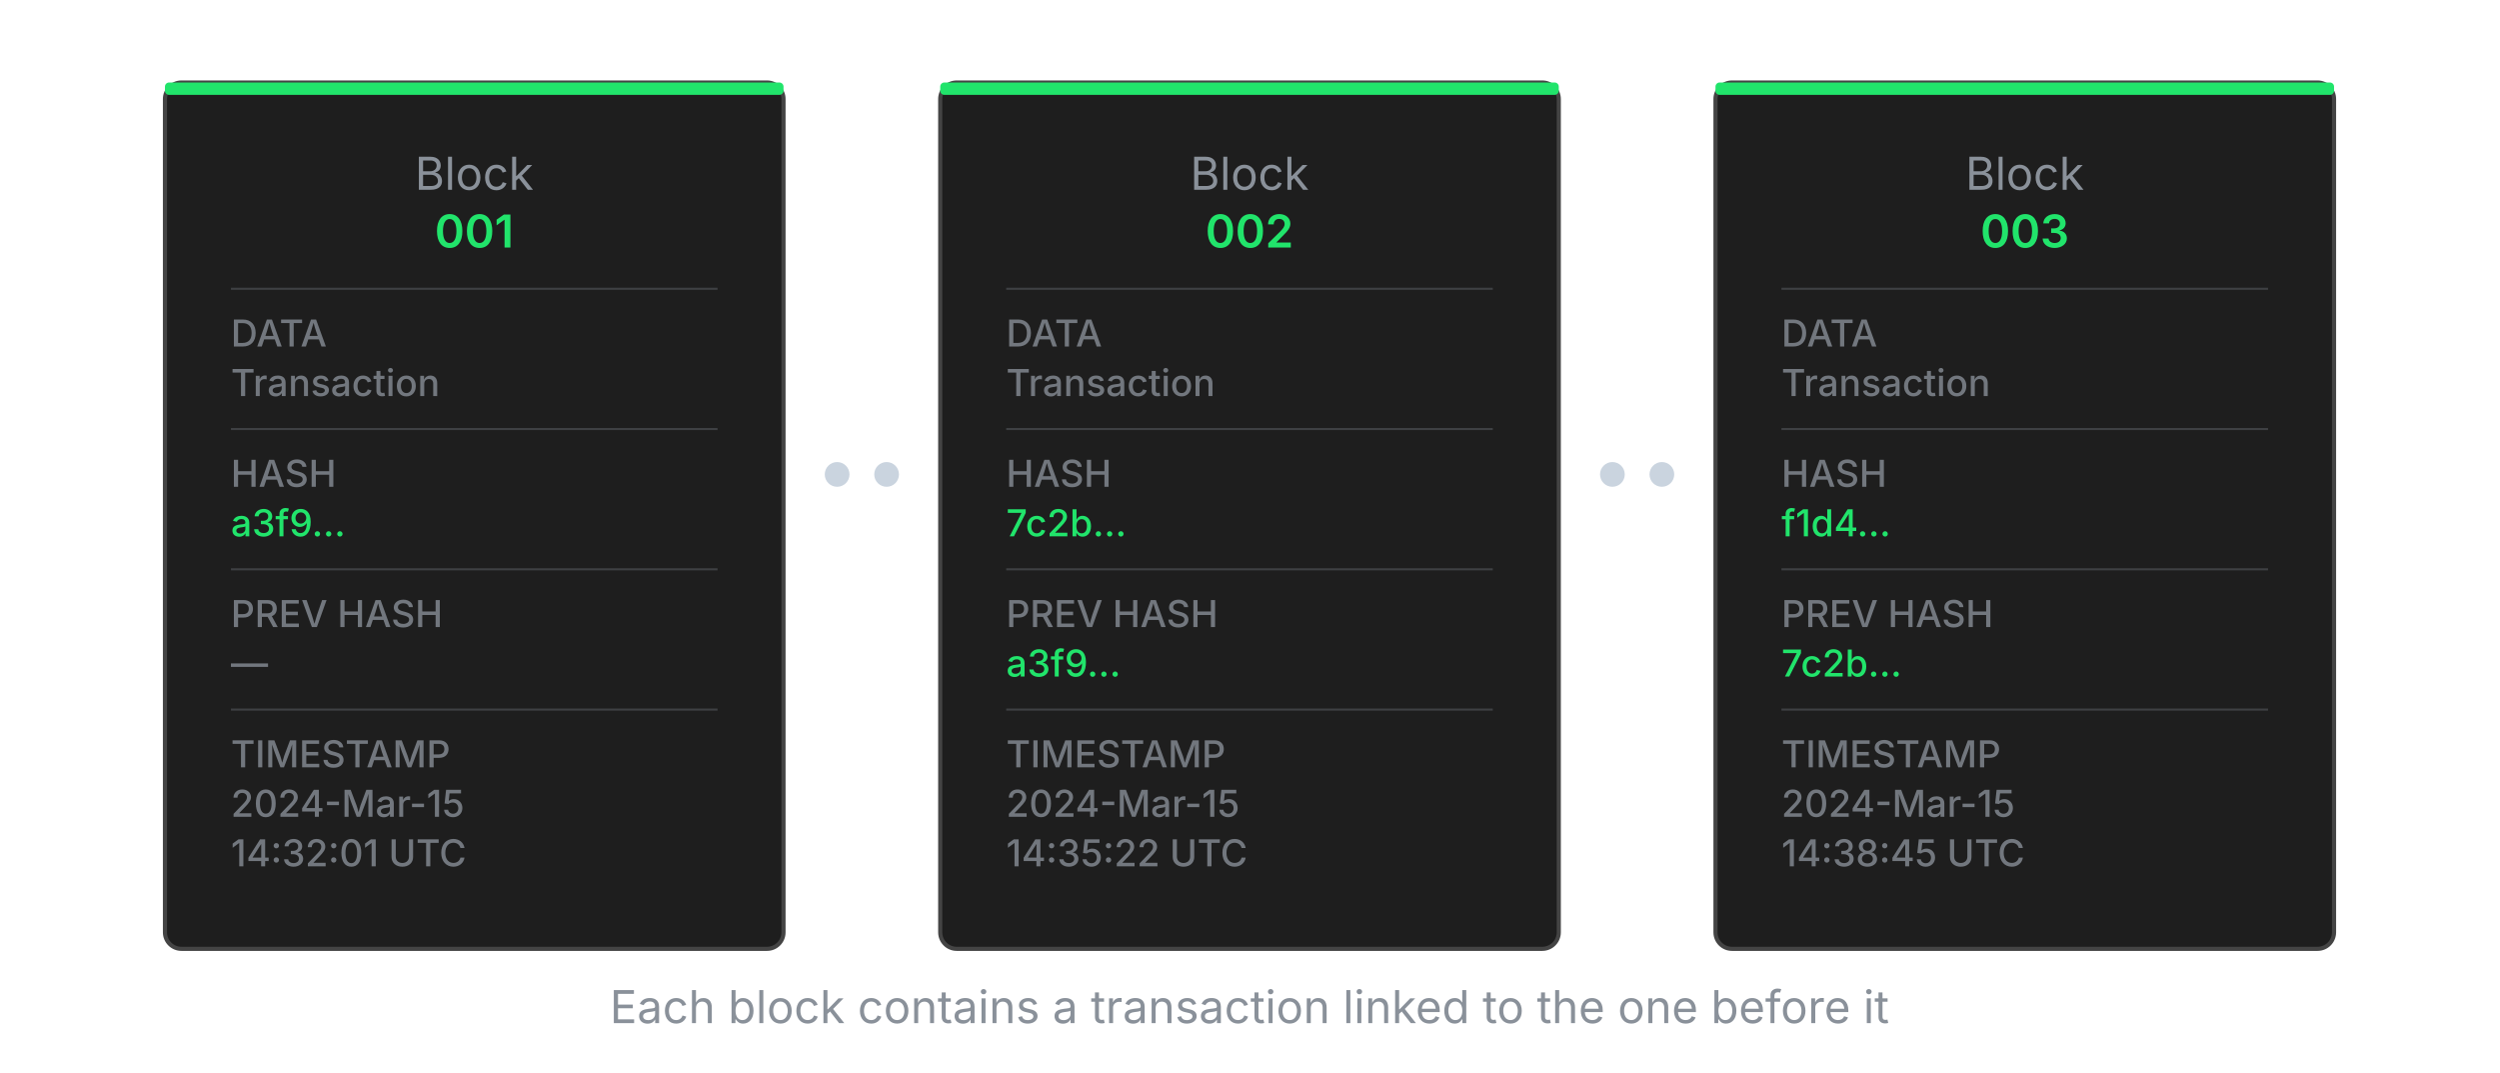
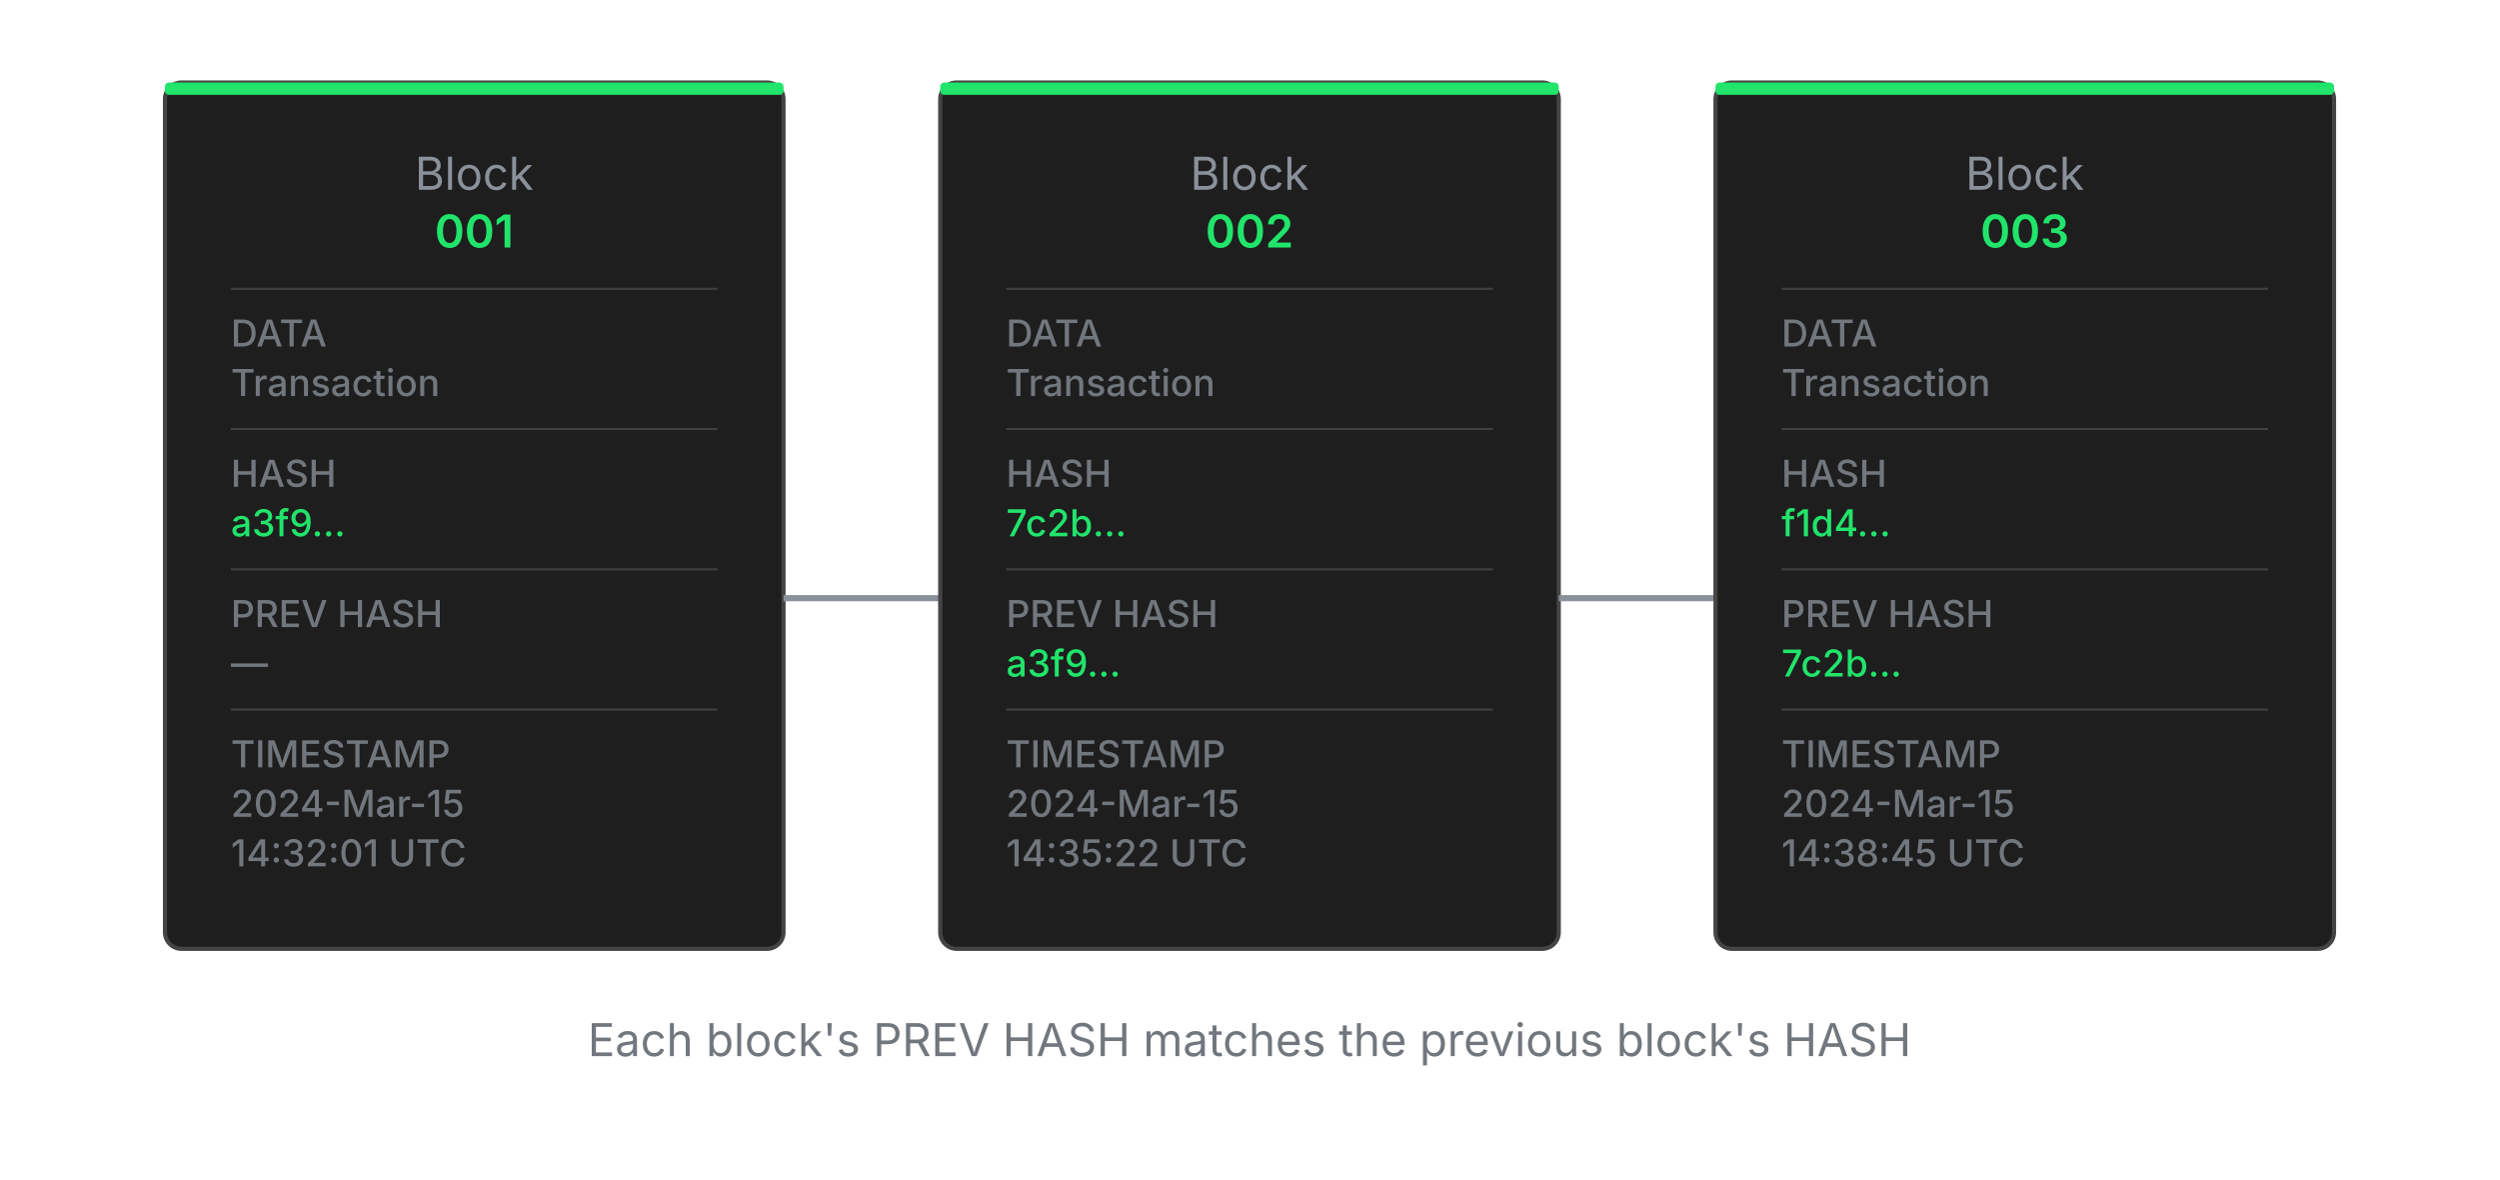
- <svg xmlns="http://www.w3.org/2000/svg" width="100%" viewBox="0 0 606 260" role="img" style="">
+ <svg xmlns="http://www.w3.org/2000/svg" width="100%" viewBox="0 0 606 286" role="img" style="">
  <rect x="40" y="20" width="150" height="210" rx="4" style="fill:rgb(30, 30, 30);stroke:rgb(68, 68, 68);color:rgb(0, 0, 0);stroke-width:1px;stroke-linecap:butt;stroke-linejoin:miter;opacity:1;font-family:&quot;Anthropic Sans&quot;, -apple-system, &quot;system-ui&quot;, &quot;Segoe UI&quot;, sans-serif;font-size:16px;font-weight:400;text-anchor:start;dominant-baseline:auto" />
  <rect x="40" y="20" width="150" height="3" rx="1" style="fill:rgb(33, 228, 107);stroke:none;color:rgb(0, 0, 0);stroke-width:1px;stroke-linecap:butt;stroke-linejoin:miter;opacity:1;font-family:&quot;Anthropic Sans&quot;, -apple-system, &quot;system-ui&quot;, &quot;Segoe UI&quot;, sans-serif;font-size:16px;font-weight:400;text-anchor:start;dominant-baseline:auto" />
  <text x="115" y="46" text-anchor="middle" style="fill:rgb(138, 145, 154);stroke:none;color:rgb(0, 0, 0);stroke-width:1px;stroke-linecap:butt;stroke-linejoin:miter;opacity:1;font-family:Inter, &quot;Helvetica Neue&quot;, sans-serif;font-size:11px;font-weight:400;text-anchor:middle;dominant-baseline:auto">Block</text>
  <text x="115" y="60" text-anchor="middle" style="fill:rgb(33, 228, 107);stroke:none;color:rgb(0, 0, 0);stroke-width:1px;stroke-linecap:butt;stroke-linejoin:miter;opacity:1;font-family:Inter, &quot;Helvetica Neue&quot;, sans-serif;font-size:11px;font-weight:600;text-anchor:middle;dominant-baseline:auto">001</text>
  <line x1="56" y1="70" x2="174" y2="70" style="fill:rgb(0, 0, 0);stroke:rgb(138, 145, 154);color:rgb(0, 0, 0);stroke-width:0.5px;stroke-linecap:butt;stroke-linejoin:miter;opacity:0.3;font-family:&quot;Anthropic Sans&quot;, -apple-system, &quot;system-ui&quot;, &quot;Segoe UI&quot;, sans-serif;font-size:16px;font-weight:400;text-anchor:start;dominant-baseline:auto" />
  <text x="56" y="84" style="fill:rgb(114, 119, 126);stroke:none;color:rgb(0, 0, 0);stroke-width:1px;stroke-linecap:butt;stroke-linejoin:miter;opacity:1;font-family:Inter, &quot;Helvetica Neue&quot;, sans-serif;font-size:9px;font-weight:500;text-anchor:start;dominant-baseline:auto">DATA</text>
  <text x="56" y="96" style="fill:rgb(114, 119, 126);stroke:none;color:rgb(0, 0, 0);stroke-width:1px;stroke-linecap:butt;stroke-linejoin:miter;opacity:1;font-family:Inter, &quot;Helvetica Neue&quot;, sans-serif;font-size:9px;font-weight:500;text-anchor:start;dominant-baseline:auto">Transaction</text>
  <line x1="56" y1="104" x2="174" y2="104" style="fill:rgb(0, 0, 0);stroke:rgb(138, 145, 154);color:rgb(0, 0, 0);stroke-width:0.5px;stroke-linecap:butt;stroke-linejoin:miter;opacity:0.3;font-family:&quot;Anthropic Sans&quot;, -apple-system, &quot;system-ui&quot;, &quot;Segoe UI&quot;, sans-serif;font-size:16px;font-weight:400;text-anchor:start;dominant-baseline:auto" />
  <text x="56" y="118" style="fill:rgb(114, 119, 126);stroke:none;color:rgb(0, 0, 0);stroke-width:1px;stroke-linecap:butt;stroke-linejoin:miter;opacity:1;font-family:Inter, &quot;Helvetica Neue&quot;, sans-serif;font-size:9px;font-weight:500;text-anchor:start;dominant-baseline:auto">HASH</text>
  <text x="56" y="130" style="fill:rgb(33, 228, 107);stroke:none;color:rgb(0, 0, 0);stroke-width:1px;stroke-linecap:butt;stroke-linejoin:miter;opacity:1;font-family:Inter, &quot;Helvetica Neue&quot;, sans-serif;font-size:9px;font-weight:500;text-anchor:start;dominant-baseline:auto">a3f9…</text>
  <line x1="56" y1="138" x2="174" y2="138" style="fill:rgb(0, 0, 0);stroke:rgb(138, 145, 154);color:rgb(0, 0, 0);stroke-width:0.5px;stroke-linecap:butt;stroke-linejoin:miter;opacity:0.3;font-family:&quot;Anthropic Sans&quot;, -apple-system, &quot;system-ui&quot;, &quot;Segoe UI&quot;, sans-serif;font-size:16px;font-weight:400;text-anchor:start;dominant-baseline:auto" />
  <text x="56" y="152" style="fill:rgb(114, 119, 126);stroke:none;color:rgb(0, 0, 0);stroke-width:1px;stroke-linecap:butt;stroke-linejoin:miter;opacity:1;font-family:Inter, &quot;Helvetica Neue&quot;, sans-serif;font-size:9px;font-weight:500;text-anchor:start;dominant-baseline:auto">PREV HASH</text>
  <text x="56" y="164" style="fill:rgb(114, 119, 126);stroke:none;color:rgb(0, 0, 0);stroke-width:1px;stroke-linecap:butt;stroke-linejoin:miter;opacity:1;font-family:Inter, &quot;Helvetica Neue&quot;, sans-serif;font-size:9px;font-weight:500;text-anchor:start;dominant-baseline:auto">—</text>
  <line x1="56" y1="172" x2="174" y2="172" style="fill:rgb(0, 0, 0);stroke:rgb(138, 145, 154);color:rgb(0, 0, 0);stroke-width:0.5px;stroke-linecap:butt;stroke-linejoin:miter;opacity:0.3;font-family:&quot;Anthropic Sans&quot;, -apple-system, &quot;system-ui&quot;, &quot;Segoe UI&quot;, sans-serif;font-size:16px;font-weight:400;text-anchor:start;dominant-baseline:auto" />
  <text x="56" y="186" style="fill:rgb(114, 119, 126);stroke:none;color:rgb(0, 0, 0);stroke-width:1px;stroke-linecap:butt;stroke-linejoin:miter;opacity:1;font-family:Inter, &quot;Helvetica Neue&quot;, sans-serif;font-size:9px;font-weight:500;text-anchor:start;dominant-baseline:auto">TIMESTAMP</text>
  <text x="56" y="198" style="fill:rgb(114, 119, 126);stroke:none;color:rgb(0, 0, 0);stroke-width:1px;stroke-linecap:butt;stroke-linejoin:miter;opacity:1;font-family:Inter, &quot;Helvetica Neue&quot;, sans-serif;font-size:9px;font-weight:500;text-anchor:start;dominant-baseline:auto">2024-Mar-15</text>
  <text x="56" y="210" style="fill:rgb(114, 119, 126);stroke:none;color:rgb(0, 0, 0);stroke-width:1px;stroke-linecap:butt;stroke-linejoin:miter;opacity:1;font-family:Inter, &quot;Helvetica Neue&quot;, sans-serif;font-size:9px;font-weight:500;text-anchor:start;dominant-baseline:auto">14:32:01 UTC</text>
-   <circle cx="203" cy="115" r="3" fill="#CAD4DF" style="fill:rgb(202, 212, 223);stroke:none;color:rgb(0, 0, 0);stroke-width:1px;stroke-linecap:butt;stroke-linejoin:miter;opacity:1;font-family:&quot;Anthropic Sans&quot;, -apple-system, &quot;system-ui&quot;, &quot;Segoe UI&quot;, sans-serif;font-size:16px;font-weight:400;text-anchor:start;dominant-baseline:auto" />
-   <circle cx="215" cy="115" r="3" fill="#CAD4DF" style="fill:rgb(202, 212, 223);stroke:none;color:rgb(0, 0, 0);stroke-width:1px;stroke-linecap:butt;stroke-linejoin:miter;opacity:1;font-family:&quot;Anthropic Sans&quot;, -apple-system, &quot;system-ui&quot;, &quot;Segoe UI&quot;, sans-serif;font-size:16px;font-weight:400;text-anchor:start;dominant-baseline:auto" />
+   <line x1="190" y1="145" x2="228" y2="145" stroke="rgb(138, 145, 154)" stroke-width="1.5" />
  <rect x="228" y="20" width="150" height="210" rx="4" style="fill:rgb(30, 30, 30);stroke:rgb(68, 68, 68);color:rgb(0, 0, 0);stroke-width:1px;stroke-linecap:butt;stroke-linejoin:miter;opacity:1;font-family:&quot;Anthropic Sans&quot;, -apple-system, &quot;system-ui&quot;, &quot;Segoe UI&quot;, sans-serif;font-size:16px;font-weight:400;text-anchor:start;dominant-baseline:auto" />
  <rect x="228" y="20" width="150" height="3" rx="1" style="fill:rgb(33, 228, 107);stroke:none;color:rgb(0, 0, 0);stroke-width:1px;stroke-linecap:butt;stroke-linejoin:miter;opacity:1;font-family:&quot;Anthropic Sans&quot;, -apple-system, &quot;system-ui&quot;, &quot;Segoe UI&quot;, sans-serif;font-size:16px;font-weight:400;text-anchor:start;dominant-baseline:auto" />
  <text x="303" y="46" text-anchor="middle" style="fill:rgb(138, 145, 154);stroke:none;color:rgb(0, 0, 0);stroke-width:1px;stroke-linecap:butt;stroke-linejoin:miter;opacity:1;font-family:Inter, &quot;Helvetica Neue&quot;, sans-serif;font-size:11px;font-weight:400;text-anchor:middle;dominant-baseline:auto">Block</text>
  <text x="303" y="60" text-anchor="middle" style="fill:rgb(33, 228, 107);stroke:none;color:rgb(0, 0, 0);stroke-width:1px;stroke-linecap:butt;stroke-linejoin:miter;opacity:1;font-family:Inter, &quot;Helvetica Neue&quot;, sans-serif;font-size:11px;font-weight:600;text-anchor:middle;dominant-baseline:auto">002</text>
  <line x1="244" y1="70" x2="362" y2="70" style="fill:rgb(0, 0, 0);stroke:rgb(138, 145, 154);color:rgb(0, 0, 0);stroke-width:0.5px;stroke-linecap:butt;stroke-linejoin:miter;opacity:0.3;font-family:&quot;Anthropic Sans&quot;, -apple-system, &quot;system-ui&quot;, &quot;Segoe UI&quot;, sans-serif;font-size:16px;font-weight:400;text-anchor:start;dominant-baseline:auto" />
  <text x="244" y="84" style="fill:rgb(114, 119, 126);stroke:none;color:rgb(0, 0, 0);stroke-width:1px;stroke-linecap:butt;stroke-linejoin:miter;opacity:1;font-family:Inter, &quot;Helvetica Neue&quot;, sans-serif;font-size:9px;font-weight:500;text-anchor:start;dominant-baseline:auto">DATA</text>
  <text x="244" y="96" style="fill:rgb(114, 119, 126);stroke:none;color:rgb(0, 0, 0);stroke-width:1px;stroke-linecap:butt;stroke-linejoin:miter;opacity:1;font-family:Inter, &quot;Helvetica Neue&quot;, sans-serif;font-size:9px;font-weight:500;text-anchor:start;dominant-baseline:auto">Transaction</text>
  <line x1="244" y1="104" x2="362" y2="104" style="fill:rgb(0, 0, 0);stroke:rgb(138, 145, 154);color:rgb(0, 0, 0);stroke-width:0.5px;stroke-linecap:butt;stroke-linejoin:miter;opacity:0.3;font-family:&quot;Anthropic Sans&quot;, -apple-system, &quot;system-ui&quot;, &quot;Segoe UI&quot;, sans-serif;font-size:16px;font-weight:400;text-anchor:start;dominant-baseline:auto" />
  <text x="244" y="118" style="fill:rgb(114, 119, 126);stroke:none;color:rgb(0, 0, 0);stroke-width:1px;stroke-linecap:butt;stroke-linejoin:miter;opacity:1;font-family:Inter, &quot;Helvetica Neue&quot;, sans-serif;font-size:9px;font-weight:500;text-anchor:start;dominant-baseline:auto">HASH</text>
  <text x="244" y="130" style="fill:rgb(33, 228, 107);stroke:none;color:rgb(0, 0, 0);stroke-width:1px;stroke-linecap:butt;stroke-linejoin:miter;opacity:1;font-family:Inter, &quot;Helvetica Neue&quot;, sans-serif;font-size:9px;font-weight:500;text-anchor:start;dominant-baseline:auto">7c2b…</text>
  <line x1="244" y1="138" x2="362" y2="138" style="fill:rgb(0, 0, 0);stroke:rgb(138, 145, 154);color:rgb(0, 0, 0);stroke-width:0.5px;stroke-linecap:butt;stroke-linejoin:miter;opacity:0.3;font-family:&quot;Anthropic Sans&quot;, -apple-system, &quot;system-ui&quot;, &quot;Segoe UI&quot;, sans-serif;font-size:16px;font-weight:400;text-anchor:start;dominant-baseline:auto" />
  <text x="244" y="152" style="fill:rgb(114, 119, 126);stroke:none;color:rgb(0, 0, 0);stroke-width:1px;stroke-linecap:butt;stroke-linejoin:miter;opacity:1;font-family:Inter, &quot;Helvetica Neue&quot;, sans-serif;font-size:9px;font-weight:500;text-anchor:start;dominant-baseline:auto">PREV HASH</text>
  <text x="244" y="164" style="fill:rgb(33, 228, 107);stroke:none;color:rgb(0, 0, 0);stroke-width:1px;stroke-linecap:butt;stroke-linejoin:miter;opacity:1;font-family:Inter, &quot;Helvetica Neue&quot;, sans-serif;font-size:9px;font-weight:500;text-anchor:start;dominant-baseline:auto">a3f9…</text>
  <line x1="244" y1="172" x2="362" y2="172" style="fill:rgb(0, 0, 0);stroke:rgb(138, 145, 154);color:rgb(0, 0, 0);stroke-width:0.5px;stroke-linecap:butt;stroke-linejoin:miter;opacity:0.3;font-family:&quot;Anthropic Sans&quot;, -apple-system, &quot;system-ui&quot;, &quot;Segoe UI&quot;, sans-serif;font-size:16px;font-weight:400;text-anchor:start;dominant-baseline:auto" />
  <text x="244" y="186" style="fill:rgb(114, 119, 126);stroke:none;color:rgb(0, 0, 0);stroke-width:1px;stroke-linecap:butt;stroke-linejoin:miter;opacity:1;font-family:Inter, &quot;Helvetica Neue&quot;, sans-serif;font-size:9px;font-weight:500;text-anchor:start;dominant-baseline:auto">TIMESTAMP</text>
  <text x="244" y="198" style="fill:rgb(114, 119, 126);stroke:none;color:rgb(0, 0, 0);stroke-width:1px;stroke-linecap:butt;stroke-linejoin:miter;opacity:1;font-family:Inter, &quot;Helvetica Neue&quot;, sans-serif;font-size:9px;font-weight:500;text-anchor:start;dominant-baseline:auto">2024-Mar-15</text>
  <text x="244" y="210" style="fill:rgb(114, 119, 126);stroke:none;color:rgb(0, 0, 0);stroke-width:1px;stroke-linecap:butt;stroke-linejoin:miter;opacity:1;font-family:Inter, &quot;Helvetica Neue&quot;, sans-serif;font-size:9px;font-weight:500;text-anchor:start;dominant-baseline:auto">14:35:22 UTC</text>
-   <circle cx="391" cy="115" r="3" fill="#CAD4DF" style="fill:rgb(202, 212, 223);stroke:none;color:rgb(0, 0, 0);stroke-width:1px;stroke-linecap:butt;stroke-linejoin:miter;opacity:1;font-family:&quot;Anthropic Sans&quot;, -apple-system, &quot;system-ui&quot;, &quot;Segoe UI&quot;, sans-serif;font-size:16px;font-weight:400;text-anchor:start;dominant-baseline:auto" />
-   <circle cx="403" cy="115" r="3" fill="#CAD4DF" style="fill:rgb(202, 212, 223);stroke:none;color:rgb(0, 0, 0);stroke-width:1px;stroke-linecap:butt;stroke-linejoin:miter;opacity:1;font-family:&quot;Anthropic Sans&quot;, -apple-system, &quot;system-ui&quot;, &quot;Segoe UI&quot;, sans-serif;font-size:16px;font-weight:400;text-anchor:start;dominant-baseline:auto" />
+   <line x1="378" y1="145" x2="416" y2="145" stroke="rgb(138, 145, 154)" stroke-width="1.5" />
  <rect x="416" y="20" width="150" height="210" rx="4" style="fill:rgb(30, 30, 30);stroke:rgb(68, 68, 68);color:rgb(0, 0, 0);stroke-width:1px;stroke-linecap:butt;stroke-linejoin:miter;opacity:1;font-family:&quot;Anthropic Sans&quot;, -apple-system, &quot;system-ui&quot;, &quot;Segoe UI&quot;, sans-serif;font-size:16px;font-weight:400;text-anchor:start;dominant-baseline:auto" />
  <rect x="416" y="20" width="150" height="3" rx="1" style="fill:rgb(33, 228, 107);stroke:none;color:rgb(0, 0, 0);stroke-width:1px;stroke-linecap:butt;stroke-linejoin:miter;opacity:1;font-family:&quot;Anthropic Sans&quot;, -apple-system, &quot;system-ui&quot;, &quot;Segoe UI&quot;, sans-serif;font-size:16px;font-weight:400;text-anchor:start;dominant-baseline:auto" />
  <text x="491" y="46" text-anchor="middle" style="fill:rgb(138, 145, 154);stroke:none;color:rgb(0, 0, 0);stroke-width:1px;stroke-linecap:butt;stroke-linejoin:miter;opacity:1;font-family:Inter, &quot;Helvetica Neue&quot;, sans-serif;font-size:11px;font-weight:400;text-anchor:middle;dominant-baseline:auto">Block</text>
  <text x="491" y="60" text-anchor="middle" style="fill:rgb(33, 228, 107);stroke:none;color:rgb(0, 0, 0);stroke-width:1px;stroke-linecap:butt;stroke-linejoin:miter;opacity:1;font-family:Inter, &quot;Helvetica Neue&quot;, sans-serif;font-size:11px;font-weight:600;text-anchor:middle;dominant-baseline:auto">003</text>
  <line x1="432" y1="70" x2="550" y2="70" style="fill:rgb(0, 0, 0);stroke:rgb(138, 145, 154);color:rgb(0, 0, 0);stroke-width:0.5px;stroke-linecap:butt;stroke-linejoin:miter;opacity:0.3;font-family:&quot;Anthropic Sans&quot;, -apple-system, &quot;system-ui&quot;, &quot;Segoe UI&quot;, sans-serif;font-size:16px;font-weight:400;text-anchor:start;dominant-baseline:auto" />
  <text x="432" y="84" style="fill:rgb(114, 119, 126);stroke:none;color:rgb(0, 0, 0);stroke-width:1px;stroke-linecap:butt;stroke-linejoin:miter;opacity:1;font-family:Inter, &quot;Helvetica Neue&quot;, sans-serif;font-size:9px;font-weight:500;text-anchor:start;dominant-baseline:auto">DATA</text>
  <text x="432" y="96" style="fill:rgb(114, 119, 126);stroke:none;color:rgb(0, 0, 0);stroke-width:1px;stroke-linecap:butt;stroke-linejoin:miter;opacity:1;font-family:Inter, &quot;Helvetica Neue&quot;, sans-serif;font-size:9px;font-weight:500;text-anchor:start;dominant-baseline:auto">Transaction</text>
  <line x1="432" y1="104" x2="550" y2="104" style="fill:rgb(0, 0, 0);stroke:rgb(138, 145, 154);color:rgb(0, 0, 0);stroke-width:0.5px;stroke-linecap:butt;stroke-linejoin:miter;opacity:0.3;font-family:&quot;Anthropic Sans&quot;, -apple-system, &quot;system-ui&quot;, &quot;Segoe UI&quot;, sans-serif;font-size:16px;font-weight:400;text-anchor:start;dominant-baseline:auto" />
  <text x="432" y="118" style="fill:rgb(114, 119, 126);stroke:none;color:rgb(0, 0, 0);stroke-width:1px;stroke-linecap:butt;stroke-linejoin:miter;opacity:1;font-family:Inter, &quot;Helvetica Neue&quot;, sans-serif;font-size:9px;font-weight:500;text-anchor:start;dominant-baseline:auto">HASH</text>
  <text x="432" y="130" style="fill:rgb(33, 228, 107);stroke:none;color:rgb(0, 0, 0);stroke-width:1px;stroke-linecap:butt;stroke-linejoin:miter;opacity:1;font-family:Inter, &quot;Helvetica Neue&quot;, sans-serif;font-size:9px;font-weight:500;text-anchor:start;dominant-baseline:auto">f1d4…</text>
  <line x1="432" y1="138" x2="550" y2="138" style="fill:rgb(0, 0, 0);stroke:rgb(138, 145, 154);color:rgb(0, 0, 0);stroke-width:0.5px;stroke-linecap:butt;stroke-linejoin:miter;opacity:0.3;font-family:&quot;Anthropic Sans&quot;, -apple-system, &quot;system-ui&quot;, &quot;Segoe UI&quot;, sans-serif;font-size:16px;font-weight:400;text-anchor:start;dominant-baseline:auto" />
  <text x="432" y="152" style="fill:rgb(114, 119, 126);stroke:none;color:rgb(0, 0, 0);stroke-width:1px;stroke-linecap:butt;stroke-linejoin:miter;opacity:1;font-family:Inter, &quot;Helvetica Neue&quot;, sans-serif;font-size:9px;font-weight:500;text-anchor:start;dominant-baseline:auto">PREV HASH</text>
  <text x="432" y="164" style="fill:rgb(33, 228, 107);stroke:none;color:rgb(0, 0, 0);stroke-width:1px;stroke-linecap:butt;stroke-linejoin:miter;opacity:1;font-family:Inter, &quot;Helvetica Neue&quot;, sans-serif;font-size:9px;font-weight:500;text-anchor:start;dominant-baseline:auto">7c2b…</text>
  <line x1="432" y1="172" x2="550" y2="172" style="fill:rgb(0, 0, 0);stroke:rgb(138, 145, 154);color:rgb(0, 0, 0);stroke-width:0.5px;stroke-linecap:butt;stroke-linejoin:miter;opacity:0.3;font-family:&quot;Anthropic Sans&quot;, -apple-system, &quot;system-ui&quot;, &quot;Segoe UI&quot;, sans-serif;font-size:16px;font-weight:400;text-anchor:start;dominant-baseline:auto" />
  <text x="432" y="186" style="fill:rgb(114, 119, 126);stroke:none;color:rgb(0, 0, 0);stroke-width:1px;stroke-linecap:butt;stroke-linejoin:miter;opacity:1;font-family:Inter, &quot;Helvetica Neue&quot;, sans-serif;font-size:9px;font-weight:500;text-anchor:start;dominant-baseline:auto">TIMESTAMP</text>
  <text x="432" y="198" style="fill:rgb(114, 119, 126);stroke:none;color:rgb(0, 0, 0);stroke-width:1px;stroke-linecap:butt;stroke-linejoin:miter;opacity:1;font-family:Inter, &quot;Helvetica Neue&quot;, sans-serif;font-size:9px;font-weight:500;text-anchor:start;dominant-baseline:auto">2024-Mar-15</text>
  <text x="432" y="210" style="fill:rgb(114, 119, 126);stroke:none;color:rgb(0, 0, 0);stroke-width:1px;stroke-linecap:butt;stroke-linejoin:miter;opacity:1;font-family:Inter, &quot;Helvetica Neue&quot;, sans-serif;font-size:9px;font-weight:500;text-anchor:start;dominant-baseline:auto">14:38:45 UTC</text>
-   <text x="303" y="248" text-anchor="middle" style="fill:rgb(138, 145, 154);stroke:none;color:rgb(0, 0, 0);stroke-width:1px;stroke-linecap:butt;stroke-linejoin:miter;opacity:1;font-family:Inter, &quot;Helvetica Neue&quot;, sans-serif;font-size:11px;font-weight:400;text-anchor:middle;dominant-baseline:auto">Each block contains a transaction linked to the one before it</text>
+   <text x="303" y="256" text-anchor="middle" style="fill:rgb(114, 119, 126);stroke:none;color:rgb(0, 0, 0);stroke-width:1px;stroke-linecap:butt;stroke-linejoin:miter;opacity:1;font-family:Inter, &quot;Helvetica Neue&quot;, sans-serif;font-size:11px;font-weight:400;text-anchor:middle;dominant-baseline:auto">Each block's PREV HASH matches the previous block's HASH</text>
</svg>
